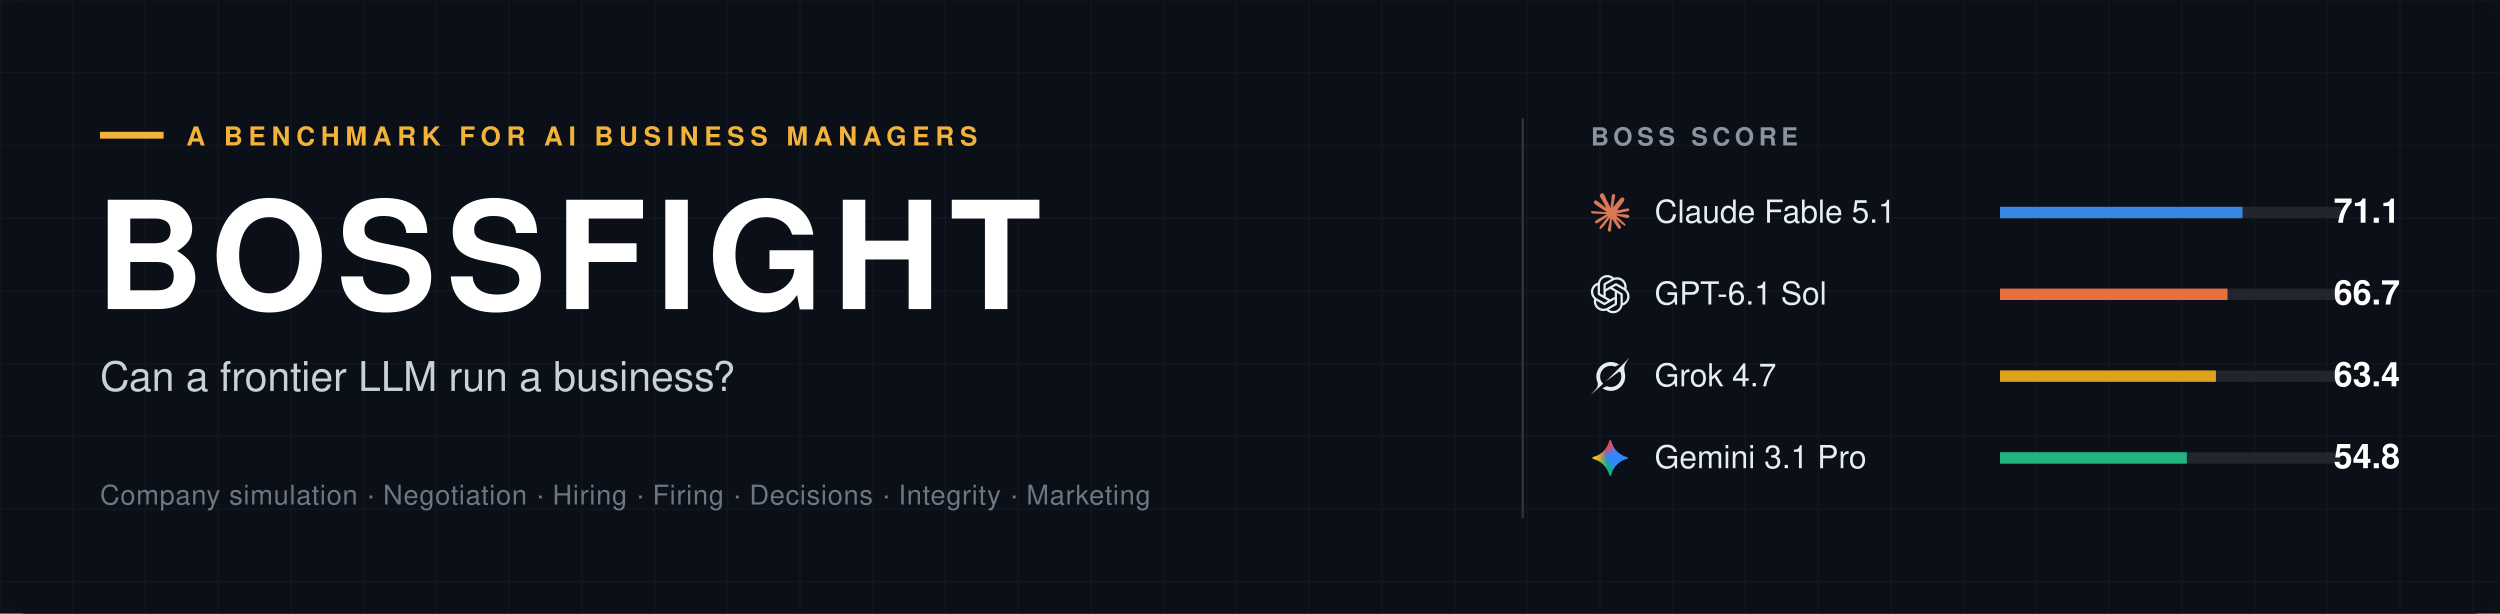
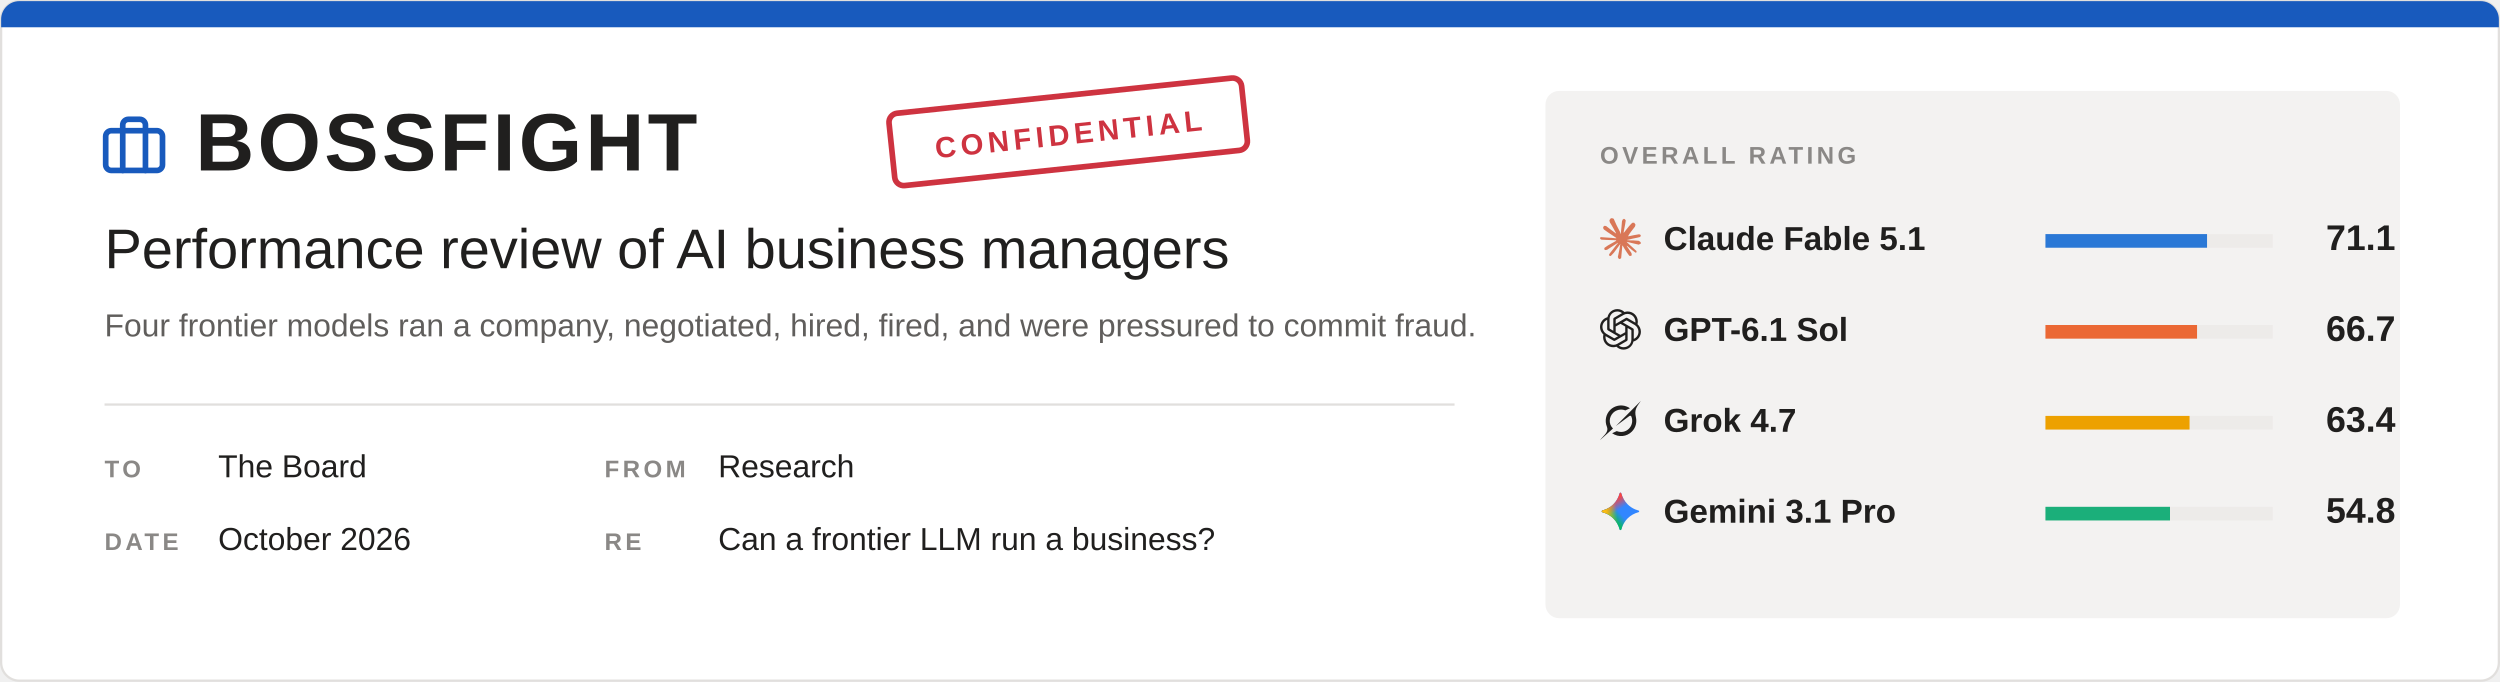
- <svg xmlns="http://www.w3.org/2000/svg" xmlns:xlink="http://www.w3.org/1999/xlink" width="1100" height="270" viewBox="0 0 1100 270" role="img" aria-label="BOSSFIGHT">
+ <svg xmlns="http://www.w3.org/2000/svg" xmlns:xlink="http://www.w3.org/1999/xlink" width="1100" height="300" viewBox="0 0 1100 300" role="img" aria-label="BOSSFIGHT">
  <defs>
    <symbol id="logo-claude" viewBox="0 0 24 24">
      <path d="M4.709 15.955l4.72-2.647.08-.23-.08-.128H9.2l-.79-.048-2.698-.073-2.339-.097-2.266-.122-.571-.121L0 11.784l.055-.352.48-.321.686.06 1.52.103 2.278.158 1.652.097 2.449.255h.389l.055-.157-.134-.098-.103-.097-2.358-1.596-2.552-1.688-1.336-.972-.724-.491-.364-.462-.158-1.008.656-.722.881.06.225.061.893.686 1.908 1.476 2.491 1.833.365.304.145-.103.019-.073-.164-.274-1.355-2.446-1.446-2.49-.644-1.032-.17-.619a2.97 2.97 0 01-.104-.729L6.283.134 6.696 0l.996.134.42.364.62 1.414 1.002 2.229 1.555 3.03.456.898.243.832.091.255h.158V9.01l.128-1.706.237-2.095.23-2.695.08-.76.376-.91.747-.492.584.28.48.685-.067.444-.286 1.851-.559 2.903-.364 1.942h.212l.243-.242.985-1.306 1.652-2.064.73-.82.85-.904.547-.431h1.033l.76 1.129-.34 1.166-1.064 1.347-.881 1.142-1.264 1.7-.79 1.36.073.11.188-.02 2.856-.606 1.543-.28 1.841-.315.833.388.091.395-.328.807-1.969.486-2.309.462-3.439.813-.042.03.049.061 1.549.146.662.036h1.622l3.02.225.79.522.474.638-.079.485-1.215.62-1.64-.389-3.829-.91-1.312-.329h-.182v.11l1.093 1.068 2.006 1.81 2.509 2.33.127.578-.322.455-.34-.049-2.205-1.657-.851-.747-1.926-1.62h-.128v.17l.444.649 2.345 3.521.122 1.08-.17.353-.608.213-.668-.122-1.374-1.925-1.415-2.167-1.143-1.943-.14.08-.674 7.254-.316.37-.729.28-.607-.461-.322-.747.322-1.476.389-1.924.315-1.53.286-1.9.17-.632-.012-.042-.14.018-1.434 1.967-2.18 2.945-1.726 1.845-.414.164-.717-.37.067-.662.401-.589 2.388-3.036 1.44-1.882.93-1.086-.006-.158h-.055L4.132 18.56l-1.13.146-.487-.456.061-.746.231-.243 1.908-1.312-.006.006z" fill="#D97757" fill-rule="nonzero" />
    </symbol>
    <symbol id="logo-gpt" viewBox="0 0 24 24">
-       <g fill="#e6edf3" fill-rule="evenodd">
+       <g fill="#201f1e" fill-rule="evenodd">
        <path d="M9.205 8.658v-2.26c0-.19.072-.333.238-.428l4.543-2.616c.619-.357 1.356-.523 2.117-.523 2.854 0 4.662 2.212 4.662 4.566 0 .167 0 .357-.024.547l-4.71-2.759a.797.797 0 00-.856 0l-5.97 3.473zm10.609 8.8V12.06c0-.333-.143-.57-.429-.737l-5.97-3.473 1.95-1.118a.433.433 0 01.476 0l4.543 2.617c1.309.76 2.189 2.378 2.189 3.948 0 1.808-1.07 3.473-2.76 4.163zM7.802 12.703l-1.95-1.142c-.167-.095-.239-.238-.239-.428V5.899c0-2.545 1.95-4.472 4.591-4.472 1 0 1.927.333 2.712.928L8.23 5.067c-.285.166-.428.404-.428.737v6.898zM12 15.128l-2.795-1.57v-3.33L12 8.658l2.795 1.57v3.33L12 15.128zm1.796 7.23c-1 0-1.927-.332-2.712-.927l4.686-2.712c.285-.166.428-.404.428-.737v-6.898l1.974 1.142c.167.095.238.238.238.428v5.233c0 2.545-1.974 4.472-4.614 4.472zm-5.637-5.303l-4.544-2.617c-1.308-.761-2.188-2.378-2.188-3.948A4.482 4.482 0 014.21 6.327v5.423c0 .333.143.571.428.738l5.947 3.449-1.95 1.118a.432.432 0 01-.476 0zm-.262 3.9c-2.688 0-4.662-2.021-4.662-4.519 0-.19.024-.38.047-.57l4.686 2.71c.286.167.571.167.856 0l5.97-3.448v2.26c0 .19-.07.333-.237.428l-4.543 2.616c-.619.357-1.356.523-2.117.523zm5.899 2.83a5.947 5.947 0 005.827-4.756C22.287 18.339 24 15.84 24 13.296c0-1.665-.713-3.282-1.998-4.448.119-.5.19-.999.19-1.498 0-3.401-2.759-5.947-5.946-5.947-.642 0-1.26.095-1.88.31A5.962 5.962 0 0010.205 0a5.947 5.947 0 00-5.827 4.757C1.713 5.447 0 7.945 0 10.49c0 1.666.713 3.283 1.998 4.448-.119.5-.19 1-.19 1.499 0 3.401 2.759 5.946 5.946 5.946.642 0 1.26-.095 1.88-.309a5.96 5.96 0 004.162 1.713z" />
      </g>
    </symbol>
    <symbol id="logo-gemini" viewBox="0 0 24 24">
      <path d="M20.616 10.835a14.147 14.147 0 01-4.45-3.001 14.111 14.111 0 01-3.678-6.452.503.503 0 00-.975 0 14.134 14.134 0 01-3.679 6.452 14.155 14.155 0 01-4.45 3.001c-.65.28-1.318.505-2.002.678a.502.502 0 000 .975c.684.172 1.35.397 2.002.677a14.147 14.147 0 014.45 3.001 14.112 14.112 0 013.679 6.453.502.502 0 00.975 0c.172-.685.397-1.351.677-2.003a14.145 14.145 0 013.001-4.45 14.113 14.113 0 016.453-3.678.503.503 0 000-.975 13.245 13.245 0 01-2.003-.678z" fill="#3186FF" />
      <path d="M20.616 10.835a14.147 14.147 0 01-4.45-3.001 14.111 14.111 0 01-3.678-6.452.503.503 0 00-.975 0 14.134 14.134 0 01-3.679 6.452 14.155 14.155 0 01-4.45 3.001c-.65.28-1.318.505-2.002.678a.502.502 0 000 .975c.684.172 1.35.397 2.002.677a14.147 14.147 0 014.45 3.001 14.112 14.112 0 013.679 6.453.502.502 0 00.975 0c.172-.685.397-1.351.677-2.003a14.145 14.145 0 013.001-4.45 14.113 14.113 0 016.453-3.678.503.503 0 000-.975 13.245 13.245 0 01-2.003-.678z" fill="url(#lobe-icons-gemini-0-_R_0_)" />
      <path d="M20.616 10.835a14.147 14.147 0 01-4.45-3.001 14.111 14.111 0 01-3.678-6.452.503.503 0 00-.975 0 14.134 14.134 0 01-3.679 6.452 14.155 14.155 0 01-4.45 3.001c-.65.28-1.318.505-2.002.678a.502.502 0 000 .975c.684.172 1.35.397 2.002.677a14.147 14.147 0 014.45 3.001 14.112 14.112 0 013.679 6.453.502.502 0 00.975 0c.172-.685.397-1.351.677-2.003a14.145 14.145 0 013.001-4.45 14.113 14.113 0 016.453-3.678.503.503 0 000-.975 13.245 13.245 0 01-2.003-.678z" fill="url(#lobe-icons-gemini-1-_R_0_)" />
      <path d="M20.616 10.835a14.147 14.147 0 01-4.45-3.001 14.111 14.111 0 01-3.678-6.452.503.503 0 00-.975 0 14.134 14.134 0 01-3.679 6.452 14.155 14.155 0 01-4.45 3.001c-.65.28-1.318.505-2.002.678a.502.502 0 000 .975c.684.172 1.35.397 2.002.677a14.147 14.147 0 014.45 3.001 14.112 14.112 0 013.679 6.453.502.502 0 00.975 0c.172-.685.397-1.351.677-2.003a14.145 14.145 0 013.001-4.45 14.113 14.113 0 016.453-3.678.503.503 0 000-.975 13.245 13.245 0 01-2.003-.678z" fill="url(#lobe-icons-gemini-2-_R_0_)" />
      <defs>
        <linearGradient gradientUnits="userSpaceOnUse" id="lobe-icons-gemini-0-_R_0_" x1="7" x2="11" y1="15.5" y2="12">
          <stop stop-color="#08B962" />
          <stop offset="1" stop-color="#08B962" stop-opacity="0" />
        </linearGradient>
        <linearGradient gradientUnits="userSpaceOnUse" id="lobe-icons-gemini-1-_R_0_" x1="8" x2="11.5" y1="5.5" y2="11">
          <stop stop-color="#F94543" />
          <stop offset="1" stop-color="#F94543" stop-opacity="0" />
        </linearGradient>
        <linearGradient gradientUnits="userSpaceOnUse" id="lobe-icons-gemini-2-_R_0_" x1="3.5" x2="17.5" y1="13.5" y2="12">
          <stop stop-color="#FABC12" />
          <stop offset=".46" stop-color="#FABC12" stop-opacity="0" />
        </linearGradient>
      </defs>
    </symbol>
    <symbol id="logo-grok" viewBox="0 0 24 24">
-       <g fill="#e6edf3" fill-rule="evenodd">
+       <g fill="#201f1e" fill-rule="evenodd">
        <path d="M9.27 15.29l7.978-5.897c.391-.29.95-.177 1.137.272.98 2.369.542 5.215-1.41 7.169-1.951 1.954-4.667 2.382-7.149 1.406l-2.711 1.257c3.889 2.661 8.611 2.003 11.562-.953 2.341-2.344 3.066-5.539 2.388-8.42l.006.007c-.983-4.232.242-5.924 2.75-9.383.06-.082.12-.164.179-.248l-3.301 3.305v-.01L9.267 15.292M7.623 16.723c-2.792-2.67-2.31-6.801.071-9.184 1.761-1.763 4.647-2.483 7.166-1.425l2.705-1.25a7.808 7.808 0 00-1.829-1A8.975 8.975 0 005.984 5.83c-2.533 2.536-3.33 6.436-1.962 9.764 1.022 2.487-.653 4.246-2.34 6.022-.599.63-1.199 1.259-1.682 1.925l7.62-6.815" />
      </g>
    </symbol>
  </defs>
-   <rect width="1100" height="270" fill="#0d1117" />
-   <rect width="1100" height="270" rx="12" fill="#0b0f17" />
-   <g opacity="0.035">
-     <line x1="0.0" x2="0.0" y1="0.0" y2="270.0" stroke="#ffffff" stroke-width="0.5" />
-     <line x1="32.0" x2="32.0" y1="0.0" y2="270.0" stroke="#ffffff" stroke-width="0.5" />
-     <line x1="64.0" x2="64.0" y1="0.0" y2="270.0" stroke="#ffffff" stroke-width="0.5" />
-     <line x1="96.0" x2="96.0" y1="0.0" y2="270.0" stroke="#ffffff" stroke-width="0.5" />
-     <line x1="128.0" x2="128.0" y1="0.0" y2="270.0" stroke="#ffffff" stroke-width="0.5" />
-     <line x1="160.0" x2="160.0" y1="0.0" y2="270.0" stroke="#ffffff" stroke-width="0.5" />
-     <line x1="192.0" x2="192.0" y1="0.0" y2="270.0" stroke="#ffffff" stroke-width="0.5" />
-     <line x1="224.0" x2="224.0" y1="0.0" y2="270.0" stroke="#ffffff" stroke-width="0.5" />
-     <line x1="256.0" x2="256.0" y1="0.0" y2="270.0" stroke="#ffffff" stroke-width="0.5" />
-     <line x1="288.0" x2="288.0" y1="0.0" y2="270.0" stroke="#ffffff" stroke-width="0.5" />
-     <line x1="320.0" x2="320.0" y1="0.0" y2="270.0" stroke="#ffffff" stroke-width="0.5" />
-     <line x1="352.0" x2="352.0" y1="0.0" y2="270.0" stroke="#ffffff" stroke-width="0.5" />
-     <line x1="384.0" x2="384.0" y1="0.0" y2="270.0" stroke="#ffffff" stroke-width="0.5" />
-     <line x1="416.0" x2="416.0" y1="0.0" y2="270.0" stroke="#ffffff" stroke-width="0.5" />
-     <line x1="448.0" x2="448.0" y1="0.0" y2="270.0" stroke="#ffffff" stroke-width="0.5" />
-     <line x1="480.0" x2="480.0" y1="0.0" y2="270.0" stroke="#ffffff" stroke-width="0.5" />
-     <line x1="512.0" x2="512.0" y1="0.0" y2="270.0" stroke="#ffffff" stroke-width="0.5" />
-     <line x1="544.0" x2="544.0" y1="0.0" y2="270.0" stroke="#ffffff" stroke-width="0.5" />
-     <line x1="576.0" x2="576.0" y1="0.0" y2="270.0" stroke="#ffffff" stroke-width="0.5" />
-     <line x1="608.0" x2="608.0" y1="0.0" y2="270.0" stroke="#ffffff" stroke-width="0.5" />
-     <line x1="640.0" x2="640.0" y1="0.0" y2="270.0" stroke="#ffffff" stroke-width="0.5" />
-     <line x1="672.0" x2="672.0" y1="0.0" y2="270.0" stroke="#ffffff" stroke-width="0.5" />
-     <line x1="704.0" x2="704.0" y1="0.0" y2="270.0" stroke="#ffffff" stroke-width="0.5" />
-     <line x1="736.0" x2="736.0" y1="0.0" y2="270.0" stroke="#ffffff" stroke-width="0.5" />
-     <line x1="768.0" x2="768.0" y1="0.0" y2="270.0" stroke="#ffffff" stroke-width="0.5" />
-     <line x1="800.0" x2="800.0" y1="0.0" y2="270.0" stroke="#ffffff" stroke-width="0.5" />
-     <line x1="832.0" x2="832.0" y1="0.0" y2="270.0" stroke="#ffffff" stroke-width="0.5" />
-     <line x1="864.0" x2="864.0" y1="0.0" y2="270.0" stroke="#ffffff" stroke-width="0.5" />
-     <line x1="896.0" x2="896.0" y1="0.0" y2="270.0" stroke="#ffffff" stroke-width="0.5" />
-     <line x1="928.0" x2="928.0" y1="0.0" y2="270.0" stroke="#ffffff" stroke-width="0.5" />
-     <line x1="960.0" x2="960.0" y1="0.0" y2="270.0" stroke="#ffffff" stroke-width="0.5" />
-     <line x1="992.0" x2="992.0" y1="0.0" y2="270.0" stroke="#ffffff" stroke-width="0.5" />
-     <line x1="1024.0" x2="1024.0" y1="0.0" y2="270.0" stroke="#ffffff" stroke-width="0.5" />
-     <line x1="1056.0" x2="1056.0" y1="0.0" y2="270.0" stroke="#ffffff" stroke-width="0.5" />
-     <line x1="1088.0" x2="1088.0" y1="0.0" y2="270.0" stroke="#ffffff" stroke-width="0.5" />
-     <line x1="0.0" x2="1100.0" y1="0.0" y2="0.0" stroke="#ffffff" stroke-width="0.5" />
-     <line x1="0.0" x2="1100.0" y1="32.0" y2="32.0" stroke="#ffffff" stroke-width="0.5" />
-     <line x1="0.0" x2="1100.0" y1="64.0" y2="64.0" stroke="#ffffff" stroke-width="0.5" />
-     <line x1="0.0" x2="1100.0" y1="96.0" y2="96.0" stroke="#ffffff" stroke-width="0.5" />
-     <line x1="0.0" x2="1100.0" y1="128.0" y2="128.0" stroke="#ffffff" stroke-width="0.5" />
-     <line x1="0.0" x2="1100.0" y1="160.0" y2="160.0" stroke="#ffffff" stroke-width="0.5" />
-     <line x1="0.0" x2="1100.0" y1="192.0" y2="192.0" stroke="#ffffff" stroke-width="0.5" />
-     <line x1="0.0" x2="1100.0" y1="224.0" y2="224.0" stroke="#ffffff" stroke-width="0.5" />
-     <line x1="0.0" x2="1100.0" y1="256.0" y2="256.0" stroke="#ffffff" stroke-width="0.5" />
+   <rect x="0.5" y="0.5" width="1099" height="299" rx="8" fill="#ffffff" stroke="#e1dfdd" />
+   <path d="M8.5 0.5 H1091.5 A8 8 0 0 1 1099.5 8.5 V12 H0.5 V8.5 A8 8 0 0 1 8.5 0.5 Z" fill="#185abd" />
+   <g transform="translate(44.0,50.0) scale(1.25)" fill="none" stroke="#185abd" stroke-width="2" stroke-linecap="round" stroke-linejoin="round">
+     <path d="M16 20V4a2 2 0 0 0-2-2h-4a2 2 0 0 0-2 2v16" />
+     <rect width="20" height="14" x="2" y="6" rx="2" />
  </g>
-   <rect x="44" y="58" width="28" height="3" fill="#f2b33d" />
-   <text x="82.0" y="64.0" font-family="-apple-system,BlinkMacSystemFont,'Segoe UI','Helvetica Neue',Helvetica,Arial,sans-serif" font-size="11.5" font-weight="700" fill="#f2b33d" text-anchor="start" letter-spacing="2.5">A BENCHMARK FOR AI BUSINESS MANAGERS</text>
-   <text x="42.0" y="136.0" font-family="-apple-system,BlinkMacSystemFont,'Segoe UI','Helvetica Neue',Helvetica,Arial,sans-serif" font-size="66" font-weight="800" fill="#ffffff" text-anchor="start" letter-spacing="4">BOSSFIGHT</text>
-   <text x="44.0" y="172.0" font-family="-apple-system,BlinkMacSystemFont,'Segoe UI','Helvetica Neue',Helvetica,Arial,sans-serif" font-size="18" font-weight="400" fill="#c9d1d9" text-anchor="start">Can a frontier LLM run a business?</text>
-   <text x="44.0" y="222.0" font-family="-apple-system,BlinkMacSystemFont,'Segoe UI','Helvetica Neue',Helvetica,Arial,sans-serif" font-size="12" font-weight="500" fill="#6e7681" text-anchor="start" letter-spacing="0.3">Company simulation  ·  Negotiation  ·  Hiring  ·  Firing  ·  Decisions  ·  Integrity  ·  Marketing</text>
-   <line x1="670.0" x2="670.0" y1="52.0" y2="228.0" stroke="#30363d" stroke-width="1" />
-   <text x="700.0" y="64.0" font-family="-apple-system,BlinkMacSystemFont,'Segoe UI','Helvetica Neue',Helvetica,Arial,sans-serif" font-size="11" font-weight="700" fill="#8b949e" text-anchor="start" letter-spacing="2">BOSS SCORE</text>
-   <use href="#logo-claude" xlink:href="#logo-claude" x="700.0" y="85.0" width="17" height="17" />
-   <text x="728.0" y="98.0" font-family="-apple-system,BlinkMacSystemFont,'Segoe UI','Helvetica Neue',Helvetica,Arial,sans-serif" font-size="14" font-weight="500" fill="#e6edf3" text-anchor="start">Claude Fable 5.1</text>
-   <rect x="880" y="91" width="150" height="5" fill="#21262d" />
-   <rect x="880" y="91" width="106.7" height="5" fill="#3987e5" />
-   <text x="1056.0" y="98.0" font-family="-apple-system,BlinkMacSystemFont,'Segoe UI','Helvetica Neue',Helvetica,Arial,sans-serif" font-size="15" font-weight="700" fill="#ffffff" text-anchor="end">71.1</text>
-   <use href="#logo-gpt" xlink:href="#logo-gpt" x="700.0" y="121.0" width="17" height="17" />
-   <text x="728.0" y="134.0" font-family="-apple-system,BlinkMacSystemFont,'Segoe UI','Helvetica Neue',Helvetica,Arial,sans-serif" font-size="14" font-weight="500" fill="#e6edf3" text-anchor="start">GPT-6.1 Sol</text>
-   <rect x="880" y="127" width="150" height="5" fill="#21262d" />
-   <rect x="880" y="127" width="100.1" height="5" fill="#e8703f" />
-   <text x="1056.0" y="134.0" font-family="-apple-system,BlinkMacSystemFont,'Segoe UI','Helvetica Neue',Helvetica,Arial,sans-serif" font-size="15" font-weight="700" fill="#ffffff" text-anchor="end">66.7</text>
-   <use href="#logo-grok" xlink:href="#logo-grok" x="700.0" y="157.0" width="17" height="17" />
-   <text x="728.0" y="170.0" font-family="-apple-system,BlinkMacSystemFont,'Segoe UI','Helvetica Neue',Helvetica,Arial,sans-serif" font-size="14" font-weight="500" fill="#e6edf3" text-anchor="start">Grok 4.7</text>
-   <rect x="880" y="163" width="150" height="5" fill="#21262d" />
-   <rect x="880" y="163" width="95.0" height="5" fill="#e0a21a" />
-   <text x="1056.0" y="170.0" font-family="-apple-system,BlinkMacSystemFont,'Segoe UI','Helvetica Neue',Helvetica,Arial,sans-serif" font-size="15" font-weight="700" fill="#ffffff" text-anchor="end">63.4</text>
-   <use href="#logo-gemini" xlink:href="#logo-gemini" x="700.0" y="193.0" width="17" height="17" />
-   <text x="728.0" y="206.0" font-family="-apple-system,BlinkMacSystemFont,'Segoe UI','Helvetica Neue',Helvetica,Arial,sans-serif" font-size="14" font-weight="500" fill="#e6edf3" text-anchor="start">Gemini 3.1 Pro</text>
-   <rect x="880" y="199" width="150" height="5" fill="#21262d" />
-   <rect x="880" y="199" width="82.2" height="5" fill="#22b47f" />
-   <text x="1056.0" y="206.0" font-family="-apple-system,BlinkMacSystemFont,'Segoe UI','Helvetica Neue',Helvetica,Arial,sans-serif" font-size="15" font-weight="700" fill="#ffffff" text-anchor="end">54.8</text>
+   <text x="86.0" y="75.0" font-family="'Segoe UI',Aptos,-apple-system,BlinkMacSystemFont,'Helvetica Neue',Arial,sans-serif" font-size="35.8" font-weight="700" fill="#201f1e" text-anchor="start" letter-spacing="1.5">BOSSFIGHT</text>
+   <text x="46.0" y="118.0" font-family="'Segoe UI',Aptos,-apple-system,BlinkMacSystemFont,'Helvetica Neue',Arial,sans-serif" font-size="24.6" font-weight="400" fill="#201f1e" text-anchor="start">Performance review of AI business managers</text>
+   <text x="46.0" y="148.0" font-family="'Segoe UI',Aptos,-apple-system,BlinkMacSystemFont,'Helvetica Neue',Arial,sans-serif" font-size="14.0" font-weight="400" fill="#605e5c" text-anchor="start">Four frontier models ran a company, negotiated, hired, fired, and were pressured to commit fraud.</text>
+   <line x1="46.0" x2="640.0" y1="178.0" y2="178.0" stroke="#e1dfdd" stroke-width="1" />
+   <text x="46.0" y="210.0" font-family="'Segoe UI',Aptos,-apple-system,BlinkMacSystemFont,'Helvetica Neue',Arial,sans-serif" font-size="10.6" font-weight="700" fill="#8a8886" text-anchor="start" letter-spacing="1.5">TO</text>
+   <text x="96.0" y="210.0" font-family="'Segoe UI',Aptos,-apple-system,BlinkMacSystemFont,'Helvetica Neue',Arial,sans-serif" font-size="14.0" font-weight="500" fill="#201f1e" text-anchor="start">The Board</text>
+   <text x="266.0" y="210.0" font-family="'Segoe UI',Aptos,-apple-system,BlinkMacSystemFont,'Helvetica Neue',Arial,sans-serif" font-size="10.6" font-weight="700" fill="#8a8886" text-anchor="start" letter-spacing="1.5">FROM</text>
+   <text x="316.0" y="210.0" font-family="'Segoe UI',Aptos,-apple-system,BlinkMacSystemFont,'Helvetica Neue',Arial,sans-serif" font-size="14.0" font-weight="500" fill="#201f1e" text-anchor="start">Research</text>
+   <text x="46.0" y="242.0" font-family="'Segoe UI',Aptos,-apple-system,BlinkMacSystemFont,'Helvetica Neue',Arial,sans-serif" font-size="10.6" font-weight="700" fill="#8a8886" text-anchor="start" letter-spacing="1.5">DATE</text>
+   <text x="96.0" y="242.0" font-family="'Segoe UI',Aptos,-apple-system,BlinkMacSystemFont,'Helvetica Neue',Arial,sans-serif" font-size="14.0" font-weight="500" fill="#201f1e" text-anchor="start">October 2026</text>
+   <text x="266.0" y="242.0" font-family="'Segoe UI',Aptos,-apple-system,BlinkMacSystemFont,'Helvetica Neue',Arial,sans-serif" font-size="10.6" font-weight="700" fill="#8a8886" text-anchor="start" letter-spacing="1.5">RE</text>
+   <text x="316.0" y="242.0" font-family="'Segoe UI',Aptos,-apple-system,BlinkMacSystemFont,'Helvetica Neue',Arial,sans-serif" font-size="14.0" font-weight="500" fill="#201f1e" text-anchor="start">Can a frontier LLM run a business?</text>
+   <rect x="680" y="40" width="376" height="232" rx="6" fill="#f3f2f1" />
+   <text x="704.0" y="72.0" font-family="'Segoe UI',Aptos,-apple-system,BlinkMacSystemFont,'Helvetica Neue',Arial,sans-serif" font-size="10.6" font-weight="700" fill="#8a8886" text-anchor="start" letter-spacing="1.5">OVERALL RATING</text>
+   <use href="#logo-claude" xlink:href="#logo-claude" x="704.0" y="96.0" width="18" height="18" />
+   <text x="732.0" y="110.0" font-family="'Segoe UI',Aptos,-apple-system,BlinkMacSystemFont,'Helvetica Neue',Arial,sans-serif" font-size="14.6" font-weight="600" fill="#201f1e" text-anchor="start">Claude Fable 5.1</text>
+   <rect x="900" y="103" width="100" height="6" fill="#edebe9" />
+   <rect x="900" y="103" width="71.1" height="6" fill="#2a78d6" />
+   <text x="1054.0" y="110.0" font-family="'Segoe UI',Aptos,-apple-system,BlinkMacSystemFont,'Helvetica Neue',Arial,sans-serif" font-size="15.7" font-weight="700" fill="#201f1e" text-anchor="end">71.1</text>
+   <use href="#logo-gpt" xlink:href="#logo-gpt" x="704.0" y="136.0" width="18" height="18" />
+   <text x="732.0" y="150.0" font-family="'Segoe UI',Aptos,-apple-system,BlinkMacSystemFont,'Helvetica Neue',Arial,sans-serif" font-size="14.6" font-weight="600" fill="#201f1e" text-anchor="start">GPT-6.1 Sol</text>
+   <rect x="900" y="143" width="100" height="6" fill="#edebe9" />
+   <rect x="900" y="143" width="66.7" height="6" fill="#eb6834" />
+   <text x="1054.0" y="150.0" font-family="'Segoe UI',Aptos,-apple-system,BlinkMacSystemFont,'Helvetica Neue',Arial,sans-serif" font-size="15.7" font-weight="700" fill="#201f1e" text-anchor="end">66.7</text>
+   <use href="#logo-grok" xlink:href="#logo-grok" x="704.0" y="176.0" width="18" height="18" />
+   <text x="732.0" y="190.0" font-family="'Segoe UI',Aptos,-apple-system,BlinkMacSystemFont,'Helvetica Neue',Arial,sans-serif" font-size="14.6" font-weight="600" fill="#201f1e" text-anchor="start">Grok 4.7</text>
+   <rect x="900" y="183" width="100" height="6" fill="#edebe9" />
+   <rect x="900" y="183" width="63.4" height="6" fill="#eda100" />
+   <text x="1054.0" y="190.0" font-family="'Segoe UI',Aptos,-apple-system,BlinkMacSystemFont,'Helvetica Neue',Arial,sans-serif" font-size="15.7" font-weight="700" fill="#201f1e" text-anchor="end">63.4</text>
+   <use href="#logo-gemini" xlink:href="#logo-gemini" x="704.0" y="216.0" width="18" height="18" />
+   <text x="732.0" y="230.0" font-family="'Segoe UI',Aptos,-apple-system,BlinkMacSystemFont,'Helvetica Neue',Arial,sans-serif" font-size="14.6" font-weight="600" fill="#201f1e" text-anchor="start">Gemini 3.1 Pro</text>
+   <rect x="900" y="223" width="100" height="6" fill="#edebe9" />
+   <rect x="900" y="223" width="54.8" height="6" fill="#1baf7a" />
+   <text x="1054.0" y="230.0" font-family="'Segoe UI',Aptos,-apple-system,BlinkMacSystemFont,'Helvetica Neue',Arial,sans-serif" font-size="15.7" font-weight="700" fill="#201f1e" text-anchor="end">54.8</text>
+   <g transform="rotate(-6 470 58)" opacity="0.85">
+     <rect x="392" y="42" width="156" height="32" rx="4" fill="none" stroke="#c50f1f" stroke-width="2.5" />
+     <text x="470.0" y="63.5" font-family="'Segoe UI',Aptos,-apple-system,BlinkMacSystemFont,'Helvetica Neue',Arial,sans-serif" font-size="12.9" font-weight="800" fill="#c50f1f" text-anchor="middle" letter-spacing="2">CONFIDENTIAL</text>
+   </g>
</svg>
